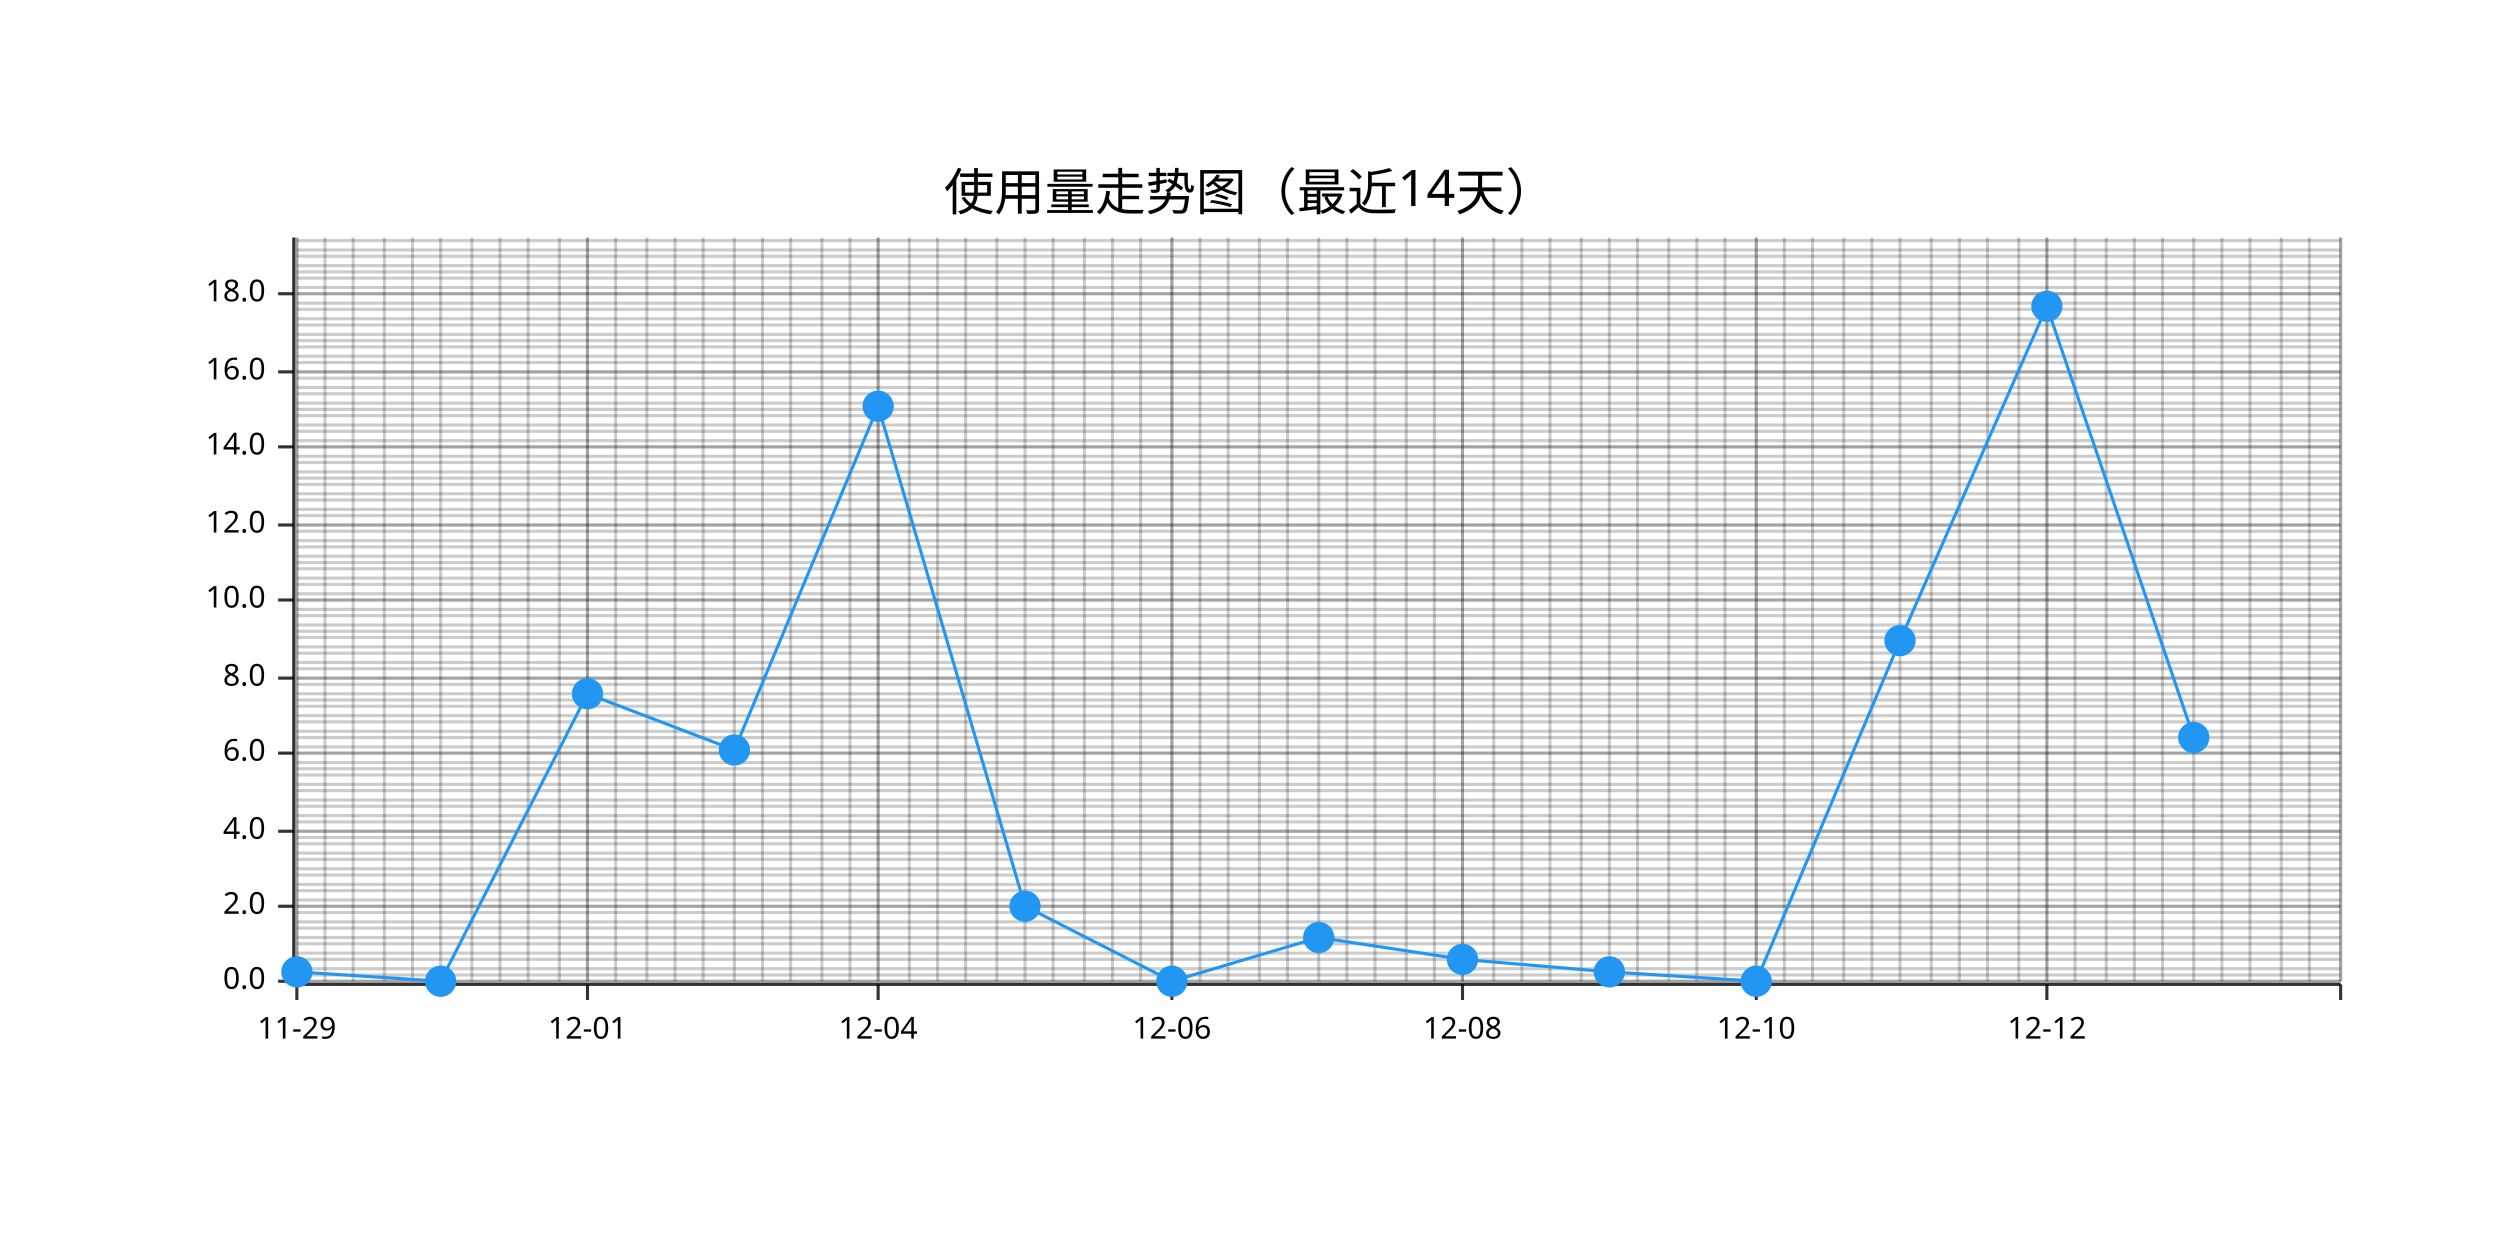
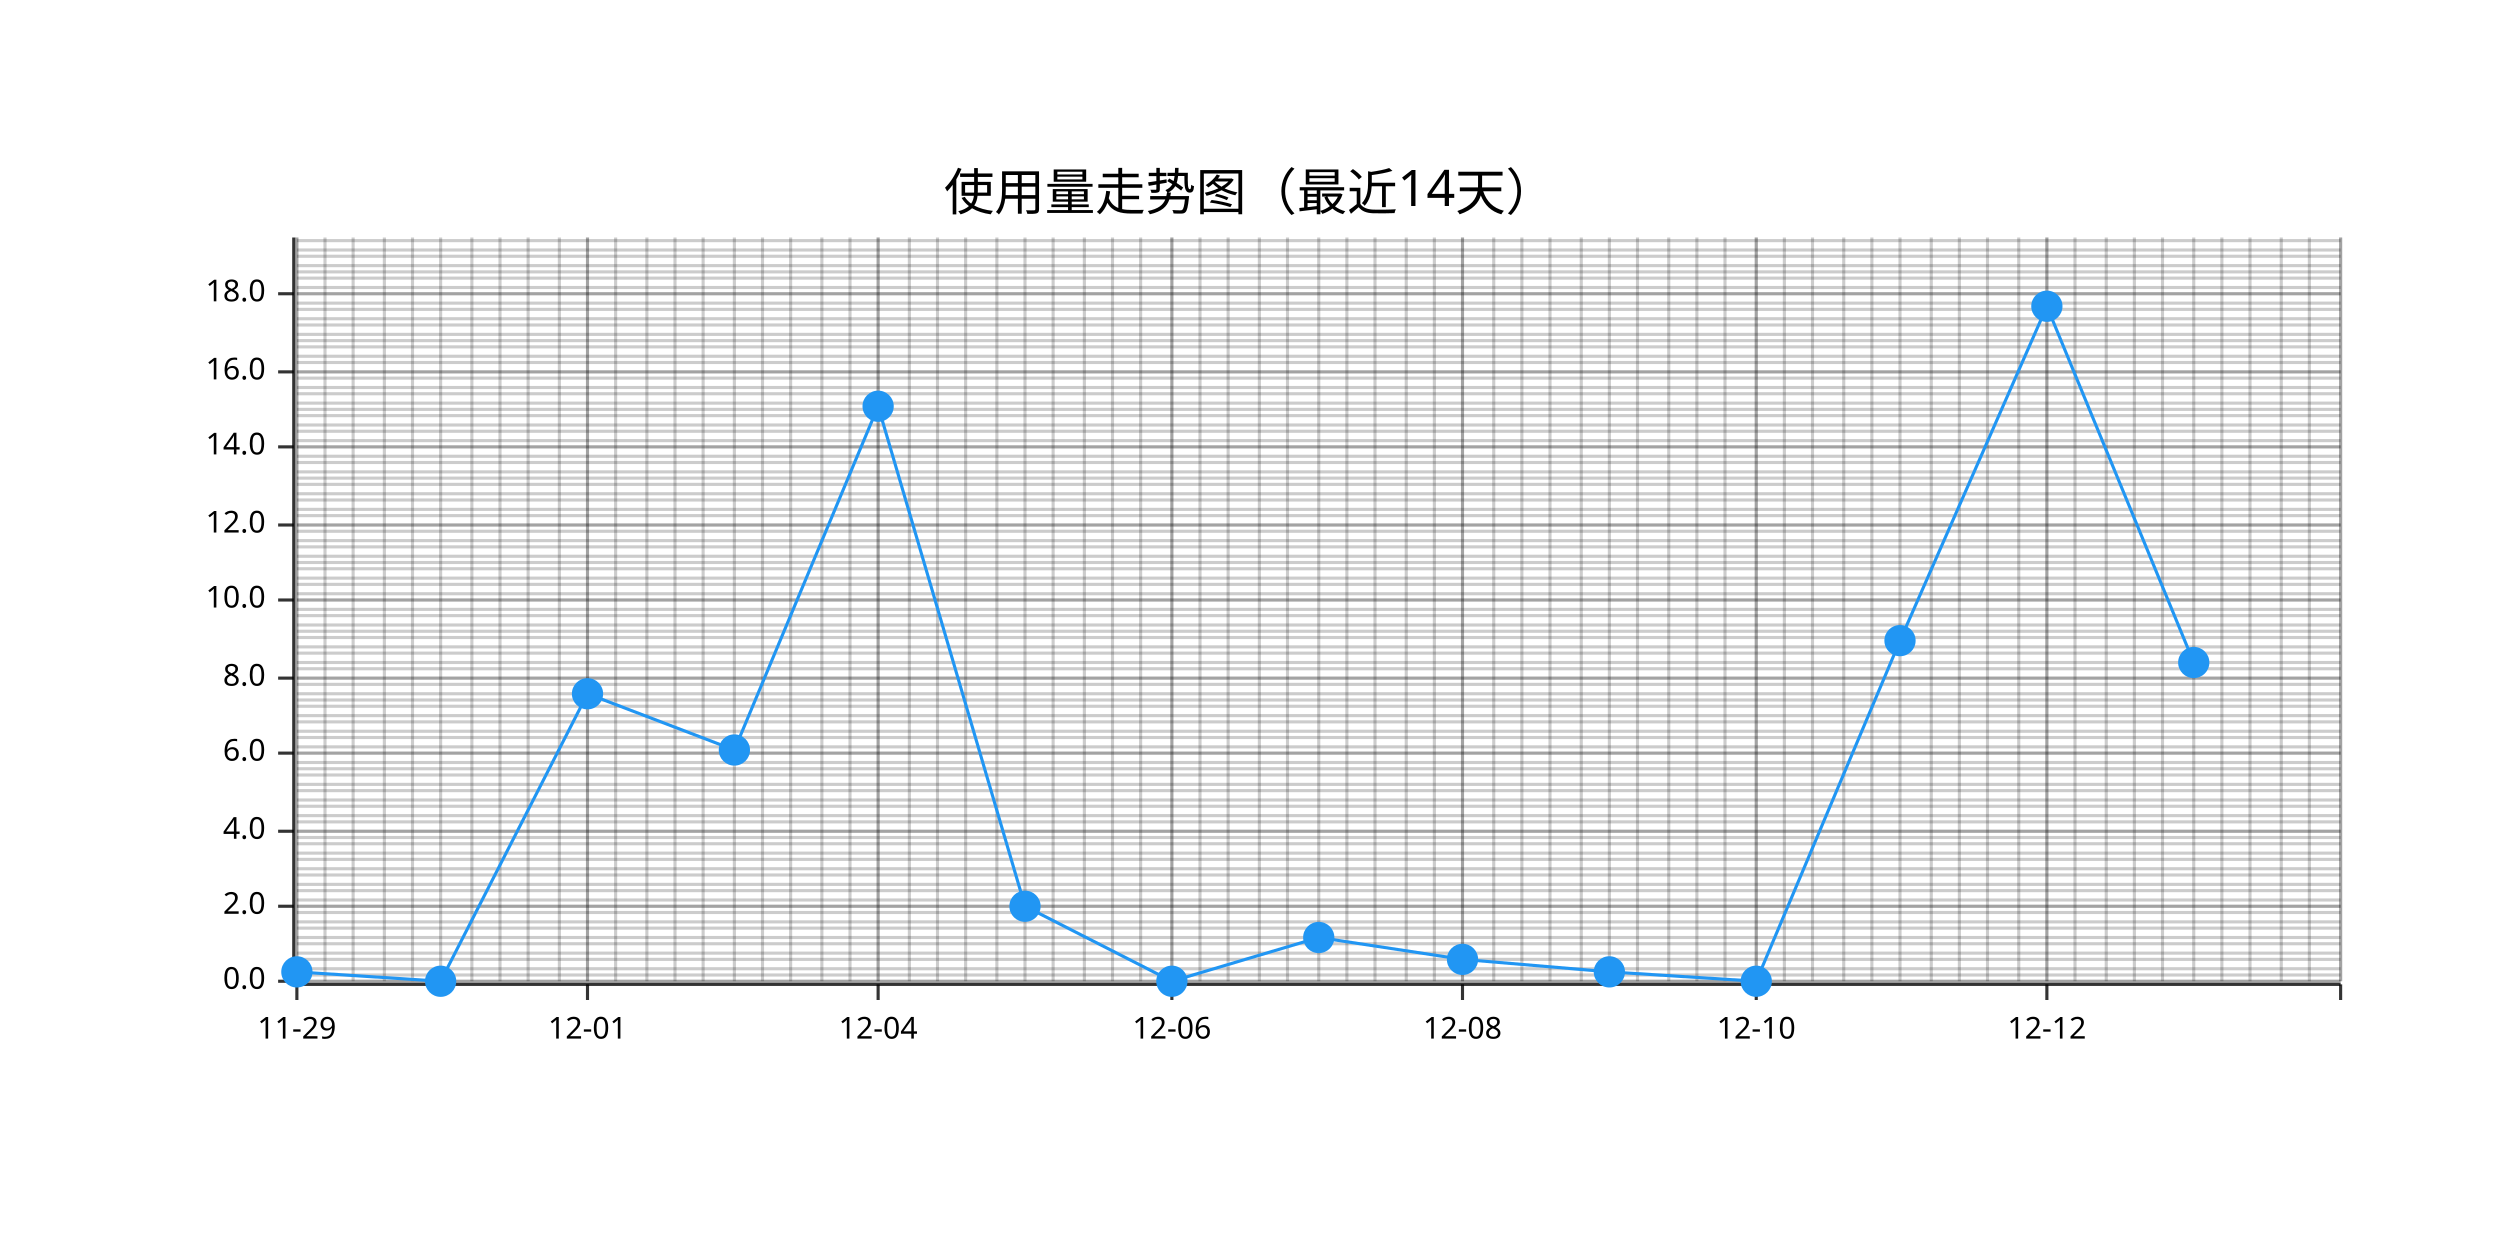
<svg xmlns="http://www.w3.org/2000/svg" width="800" height="400" viewBox="0 0 800 400">
  <rect x="0" y="0" width="800" height="400" opacity="1" fill="#FFFFFF" stroke="none" />
  <text x="400" y="55" dy="0.76em" text-anchor="middle" font-family="sans-serif" font-size="16.129" opacity="1" fill="#000000">
使用量走势图（最近14天）
</text>
  <line opacity="0.2" stroke="#000000" stroke-width="1" x1="95" y1="314" x2="95" y2="76" />
  <line opacity="0.2" stroke="#000000" stroke-width="1" x1="104" y1="314" x2="104" y2="76" />
  <line opacity="0.2" stroke="#000000" stroke-width="1" x1="113" y1="314" x2="113" y2="76" />
  <line opacity="0.2" stroke="#000000" stroke-width="1" x1="123" y1="314" x2="123" y2="76" />
  <line opacity="0.2" stroke="#000000" stroke-width="1" x1="132" y1="314" x2="132" y2="76" />
  <line opacity="0.2" stroke="#000000" stroke-width="1" x1="141" y1="314" x2="141" y2="76" />
  <line opacity="0.2" stroke="#000000" stroke-width="1" x1="151" y1="314" x2="151" y2="76" />
  <line opacity="0.2" stroke="#000000" stroke-width="1" x1="160" y1="314" x2="160" y2="76" />
  <line opacity="0.2" stroke="#000000" stroke-width="1" x1="169" y1="314" x2="169" y2="76" />
  <line opacity="0.2" stroke="#000000" stroke-width="1" x1="179" y1="314" x2="179" y2="76" />
  <line opacity="0.2" stroke="#000000" stroke-width="1" x1="188" y1="314" x2="188" y2="76" />
  <line opacity="0.2" stroke="#000000" stroke-width="1" x1="197" y1="314" x2="197" y2="76" />
  <line opacity="0.2" stroke="#000000" stroke-width="1" x1="207" y1="314" x2="207" y2="76" />
  <line opacity="0.2" stroke="#000000" stroke-width="1" x1="216" y1="314" x2="216" y2="76" />
  <line opacity="0.2" stroke="#000000" stroke-width="1" x1="225" y1="314" x2="225" y2="76" />
  <line opacity="0.2" stroke="#000000" stroke-width="1" x1="235" y1="314" x2="235" y2="76" />
  <line opacity="0.2" stroke="#000000" stroke-width="1" x1="244" y1="314" x2="244" y2="76" />
  <line opacity="0.2" stroke="#000000" stroke-width="1" x1="253" y1="314" x2="253" y2="76" />
  <line opacity="0.2" stroke="#000000" stroke-width="1" x1="263" y1="314" x2="263" y2="76" />
  <line opacity="0.2" stroke="#000000" stroke-width="1" x1="272" y1="314" x2="272" y2="76" />
  <line opacity="0.2" stroke="#000000" stroke-width="1" x1="281" y1="314" x2="281" y2="76" />
  <line opacity="0.2" stroke="#000000" stroke-width="1" x1="291" y1="314" x2="291" y2="76" />
  <line opacity="0.2" stroke="#000000" stroke-width="1" x1="300" y1="314" x2="300" y2="76" />
  <line opacity="0.2" stroke="#000000" stroke-width="1" x1="309" y1="314" x2="309" y2="76" />
  <line opacity="0.2" stroke="#000000" stroke-width="1" x1="319" y1="314" x2="319" y2="76" />
  <line opacity="0.2" stroke="#000000" stroke-width="1" x1="328" y1="314" x2="328" y2="76" />
  <line opacity="0.2" stroke="#000000" stroke-width="1" x1="337" y1="314" x2="337" y2="76" />
  <line opacity="0.2" stroke="#000000" stroke-width="1" x1="347" y1="314" x2="347" y2="76" />
  <line opacity="0.2" stroke="#000000" stroke-width="1" x1="356" y1="314" x2="356" y2="76" />
  <line opacity="0.2" stroke="#000000" stroke-width="1" x1="365" y1="314" x2="365" y2="76" />
  <line opacity="0.2" stroke="#000000" stroke-width="1" x1="375" y1="314" x2="375" y2="76" />
  <line opacity="0.2" stroke="#000000" stroke-width="1" x1="384" y1="314" x2="384" y2="76" />
  <line opacity="0.2" stroke="#000000" stroke-width="1" x1="393" y1="314" x2="393" y2="76" />
  <line opacity="0.2" stroke="#000000" stroke-width="1" x1="403" y1="314" x2="403" y2="76" />
  <line opacity="0.2" stroke="#000000" stroke-width="1" x1="412" y1="314" x2="412" y2="76" />
  <line opacity="0.2" stroke="#000000" stroke-width="1" x1="422" y1="314" x2="422" y2="76" />
  <line opacity="0.2" stroke="#000000" stroke-width="1" x1="431" y1="314" x2="431" y2="76" />
  <line opacity="0.2" stroke="#000000" stroke-width="1" x1="440" y1="314" x2="440" y2="76" />
  <line opacity="0.2" stroke="#000000" stroke-width="1" x1="450" y1="314" x2="450" y2="76" />
  <line opacity="0.2" stroke="#000000" stroke-width="1" x1="459" y1="314" x2="459" y2="76" />
  <line opacity="0.2" stroke="#000000" stroke-width="1" x1="468" y1="314" x2="468" y2="76" />
  <line opacity="0.2" stroke="#000000" stroke-width="1" x1="478" y1="314" x2="478" y2="76" />
  <line opacity="0.2" stroke="#000000" stroke-width="1" x1="487" y1="314" x2="487" y2="76" />
  <line opacity="0.2" stroke="#000000" stroke-width="1" x1="496" y1="314" x2="496" y2="76" />
  <line opacity="0.2" stroke="#000000" stroke-width="1" x1="506" y1="314" x2="506" y2="76" />
  <line opacity="0.2" stroke="#000000" stroke-width="1" x1="515" y1="314" x2="515" y2="76" />
  <line opacity="0.2" stroke="#000000" stroke-width="1" x1="524" y1="314" x2="524" y2="76" />
  <line opacity="0.2" stroke="#000000" stroke-width="1" x1="534" y1="314" x2="534" y2="76" />
  <line opacity="0.2" stroke="#000000" stroke-width="1" x1="543" y1="314" x2="543" y2="76" />
  <line opacity="0.2" stroke="#000000" stroke-width="1" x1="552" y1="314" x2="552" y2="76" />
  <line opacity="0.2" stroke="#000000" stroke-width="1" x1="562" y1="314" x2="562" y2="76" />
  <line opacity="0.2" stroke="#000000" stroke-width="1" x1="571" y1="314" x2="571" y2="76" />
  <line opacity="0.2" stroke="#000000" stroke-width="1" x1="580" y1="314" x2="580" y2="76" />
  <line opacity="0.2" stroke="#000000" stroke-width="1" x1="590" y1="314" x2="590" y2="76" />
  <line opacity="0.2" stroke="#000000" stroke-width="1" x1="599" y1="314" x2="599" y2="76" />
  <line opacity="0.2" stroke="#000000" stroke-width="1" x1="608" y1="314" x2="608" y2="76" />
  <line opacity="0.2" stroke="#000000" stroke-width="1" x1="618" y1="314" x2="618" y2="76" />
  <line opacity="0.2" stroke="#000000" stroke-width="1" x1="627" y1="314" x2="627" y2="76" />
  <line opacity="0.2" stroke="#000000" stroke-width="1" x1="636" y1="314" x2="636" y2="76" />
  <line opacity="0.2" stroke="#000000" stroke-width="1" x1="646" y1="314" x2="646" y2="76" />
  <line opacity="0.2" stroke="#000000" stroke-width="1" x1="655" y1="314" x2="655" y2="76" />
  <line opacity="0.2" stroke="#000000" stroke-width="1" x1="664" y1="314" x2="664" y2="76" />
  <line opacity="0.2" stroke="#000000" stroke-width="1" x1="674" y1="314" x2="674" y2="76" />
  <line opacity="0.2" stroke="#000000" stroke-width="1" x1="683" y1="314" x2="683" y2="76" />
  <line opacity="0.2" stroke="#000000" stroke-width="1" x1="692" y1="314" x2="692" y2="76" />
  <line opacity="0.2" stroke="#000000" stroke-width="1" x1="702" y1="314" x2="702" y2="76" />
  <line opacity="0.2" stroke="#000000" stroke-width="1" x1="711" y1="314" x2="711" y2="76" />
  <line opacity="0.2" stroke="#000000" stroke-width="1" x1="720" y1="314" x2="720" y2="76" />
  <line opacity="0.2" stroke="#000000" stroke-width="1" x1="730" y1="314" x2="730" y2="76" />
  <line opacity="0.2" stroke="#000000" stroke-width="1" x1="739" y1="314" x2="739" y2="76" />
  <line opacity="0.2" stroke="#000000" stroke-width="1" x1="749" y1="314" x2="749" y2="76" />
  <line opacity="0.2" stroke="#000000" stroke-width="1" x1="95" y1="314" x2="749" y2="314" />
  <line opacity="0.2" stroke="#000000" stroke-width="1" x1="95" y1="312" x2="749" y2="312" />
  <line opacity="0.2" stroke="#000000" stroke-width="1" x1="95" y1="310" x2="749" y2="310" />
  <line opacity="0.2" stroke="#000000" stroke-width="1" x1="95" y1="307" x2="749" y2="307" />
  <line opacity="0.2" stroke="#000000" stroke-width="1" x1="95" y1="305" x2="749" y2="305" />
  <line opacity="0.2" stroke="#000000" stroke-width="1" x1="95" y1="302" x2="749" y2="302" />
  <line opacity="0.2" stroke="#000000" stroke-width="1" x1="95" y1="300" x2="749" y2="300" />
  <line opacity="0.2" stroke="#000000" stroke-width="1" x1="95" y1="297" x2="749" y2="297" />
  <line opacity="0.2" stroke="#000000" stroke-width="1" x1="95" y1="295" x2="749" y2="295" />
  <line opacity="0.2" stroke="#000000" stroke-width="1" x1="95" y1="292" x2="749" y2="292" />
  <line opacity="0.2" stroke="#000000" stroke-width="1" x1="95" y1="290" x2="749" y2="290" />
  <line opacity="0.2" stroke="#000000" stroke-width="1" x1="95" y1="288" x2="749" y2="288" />
  <line opacity="0.2" stroke="#000000" stroke-width="1" x1="95" y1="285" x2="749" y2="285" />
  <line opacity="0.2" stroke="#000000" stroke-width="1" x1="95" y1="283" x2="749" y2="283" />
  <line opacity="0.2" stroke="#000000" stroke-width="1" x1="95" y1="280" x2="749" y2="280" />
  <line opacity="0.2" stroke="#000000" stroke-width="1" x1="95" y1="278" x2="749" y2="278" />
  <line opacity="0.2" stroke="#000000" stroke-width="1" x1="95" y1="275" x2="749" y2="275" />
  <line opacity="0.2" stroke="#000000" stroke-width="1" x1="95" y1="273" x2="749" y2="273" />
  <line opacity="0.2" stroke="#000000" stroke-width="1" x1="95" y1="270" x2="749" y2="270" />
  <line opacity="0.2" stroke="#000000" stroke-width="1" x1="95" y1="268" x2="749" y2="268" />
  <line opacity="0.2" stroke="#000000" stroke-width="1" x1="95" y1="266" x2="749" y2="266" />
  <line opacity="0.2" stroke="#000000" stroke-width="1" x1="95" y1="263" x2="749" y2="263" />
  <line opacity="0.2" stroke="#000000" stroke-width="1" x1="95" y1="261" x2="749" y2="261" />
  <line opacity="0.2" stroke="#000000" stroke-width="1" x1="95" y1="258" x2="749" y2="258" />
  <line opacity="0.2" stroke="#000000" stroke-width="1" x1="95" y1="256" x2="749" y2="256" />
  <line opacity="0.2" stroke="#000000" stroke-width="1" x1="95" y1="253" x2="749" y2="253" />
  <line opacity="0.2" stroke="#000000" stroke-width="1" x1="95" y1="251" x2="749" y2="251" />
  <line opacity="0.2" stroke="#000000" stroke-width="1" x1="95" y1="248" x2="749" y2="248" />
  <line opacity="0.2" stroke="#000000" stroke-width="1" x1="95" y1="246" x2="749" y2="246" />
  <line opacity="0.2" stroke="#000000" stroke-width="1" x1="95" y1="244" x2="749" y2="244" />
  <line opacity="0.2" stroke="#000000" stroke-width="1" x1="95" y1="241" x2="749" y2="241" />
  <line opacity="0.2" stroke="#000000" stroke-width="1" x1="95" y1="239" x2="749" y2="239" />
  <line opacity="0.2" stroke="#000000" stroke-width="1" x1="95" y1="236" x2="749" y2="236" />
  <line opacity="0.2" stroke="#000000" stroke-width="1" x1="95" y1="234" x2="749" y2="234" />
  <line opacity="0.2" stroke="#000000" stroke-width="1" x1="95" y1="231" x2="749" y2="231" />
  <line opacity="0.2" stroke="#000000" stroke-width="1" x1="95" y1="229" x2="749" y2="229" />
  <line opacity="0.2" stroke="#000000" stroke-width="1" x1="95" y1="226" x2="749" y2="226" />
  <line opacity="0.2" stroke="#000000" stroke-width="1" x1="95" y1="224" x2="749" y2="224" />
  <line opacity="0.2" stroke="#000000" stroke-width="1" x1="95" y1="222" x2="749" y2="222" />
  <line opacity="0.2" stroke="#000000" stroke-width="1" x1="95" y1="219" x2="749" y2="219" />
  <line opacity="0.2" stroke="#000000" stroke-width="1" x1="95" y1="217" x2="749" y2="217" />
  <line opacity="0.2" stroke="#000000" stroke-width="1" x1="95" y1="214" x2="749" y2="214" />
  <line opacity="0.2" stroke="#000000" stroke-width="1" x1="95" y1="212" x2="749" y2="212" />
  <line opacity="0.2" stroke="#000000" stroke-width="1" x1="95" y1="209" x2="749" y2="209" />
  <line opacity="0.2" stroke="#000000" stroke-width="1" x1="95" y1="207" x2="749" y2="207" />
  <line opacity="0.2" stroke="#000000" stroke-width="1" x1="95" y1="204" x2="749" y2="204" />
  <line opacity="0.2" stroke="#000000" stroke-width="1" x1="95" y1="202" x2="749" y2="202" />
  <line opacity="0.2" stroke="#000000" stroke-width="1" x1="95" y1="200" x2="749" y2="200" />
  <line opacity="0.2" stroke="#000000" stroke-width="1" x1="95" y1="197" x2="749" y2="197" />
  <line opacity="0.2" stroke="#000000" stroke-width="1" x1="95" y1="195" x2="749" y2="195" />
  <line opacity="0.2" stroke="#000000" stroke-width="1" x1="95" y1="192" x2="749" y2="192" />
  <line opacity="0.2" stroke="#000000" stroke-width="1" x1="95" y1="190" x2="749" y2="190" />
  <line opacity="0.2" stroke="#000000" stroke-width="1" x1="95" y1="187" x2="749" y2="187" />
  <line opacity="0.2" stroke="#000000" stroke-width="1" x1="95" y1="185" x2="749" y2="185" />
  <line opacity="0.2" stroke="#000000" stroke-width="1" x1="95" y1="182" x2="749" y2="182" />
  <line opacity="0.2" stroke="#000000" stroke-width="1" x1="95" y1="180" x2="749" y2="180" />
  <line opacity="0.2" stroke="#000000" stroke-width="1" x1="95" y1="178" x2="749" y2="178" />
  <line opacity="0.2" stroke="#000000" stroke-width="1" x1="95" y1="175" x2="749" y2="175" />
  <line opacity="0.2" stroke="#000000" stroke-width="1" x1="95" y1="173" x2="749" y2="173" />
  <line opacity="0.2" stroke="#000000" stroke-width="1" x1="95" y1="170" x2="749" y2="170" />
  <line opacity="0.2" stroke="#000000" stroke-width="1" x1="95" y1="168" x2="749" y2="168" />
  <line opacity="0.2" stroke="#000000" stroke-width="1" x1="95" y1="165" x2="749" y2="165" />
  <line opacity="0.2" stroke="#000000" stroke-width="1" x1="95" y1="163" x2="749" y2="163" />
  <line opacity="0.2" stroke="#000000" stroke-width="1" x1="95" y1="160" x2="749" y2="160" />
  <line opacity="0.2" stroke="#000000" stroke-width="1" x1="95" y1="158" x2="749" y2="158" />
  <line opacity="0.2" stroke="#000000" stroke-width="1" x1="95" y1="155" x2="749" y2="155" />
  <line opacity="0.2" stroke="#000000" stroke-width="1" x1="95" y1="153" x2="749" y2="153" />
  <line opacity="0.2" stroke="#000000" stroke-width="1" x1="95" y1="151" x2="749" y2="151" />
  <line opacity="0.2" stroke="#000000" stroke-width="1" x1="95" y1="148" x2="749" y2="148" />
  <line opacity="0.2" stroke="#000000" stroke-width="1" x1="95" y1="146" x2="749" y2="146" />
  <line opacity="0.2" stroke="#000000" stroke-width="1" x1="95" y1="143" x2="749" y2="143" />
  <line opacity="0.2" stroke="#000000" stroke-width="1" x1="95" y1="141" x2="749" y2="141" />
  <line opacity="0.2" stroke="#000000" stroke-width="1" x1="95" y1="138" x2="749" y2="138" />
  <line opacity="0.2" stroke="#000000" stroke-width="1" x1="95" y1="136" x2="749" y2="136" />
  <line opacity="0.2" stroke="#000000" stroke-width="1" x1="95" y1="133" x2="749" y2="133" />
  <line opacity="0.2" stroke="#000000" stroke-width="1" x1="95" y1="131" x2="749" y2="131" />
  <line opacity="0.2" stroke="#000000" stroke-width="1" x1="95" y1="129" x2="749" y2="129" />
  <line opacity="0.2" stroke="#000000" stroke-width="1" x1="95" y1="126" x2="749" y2="126" />
  <line opacity="0.2" stroke="#000000" stroke-width="1" x1="95" y1="124" x2="749" y2="124" />
  <line opacity="0.2" stroke="#000000" stroke-width="1" x1="95" y1="121" x2="749" y2="121" />
  <line opacity="0.2" stroke="#000000" stroke-width="1" x1="95" y1="119" x2="749" y2="119" />
  <line opacity="0.2" stroke="#000000" stroke-width="1" x1="95" y1="116" x2="749" y2="116" />
  <line opacity="0.2" stroke="#000000" stroke-width="1" x1="95" y1="114" x2="749" y2="114" />
  <line opacity="0.2" stroke="#000000" stroke-width="1" x1="95" y1="111" x2="749" y2="111" />
  <line opacity="0.2" stroke="#000000" stroke-width="1" x1="95" y1="109" x2="749" y2="109" />
  <line opacity="0.2" stroke="#000000" stroke-width="1" x1="95" y1="107" x2="749" y2="107" />
  <line opacity="0.2" stroke="#000000" stroke-width="1" x1="95" y1="104" x2="749" y2="104" />
  <line opacity="0.2" stroke="#000000" stroke-width="1" x1="95" y1="102" x2="749" y2="102" />
  <line opacity="0.2" stroke="#000000" stroke-width="1" x1="95" y1="99" x2="749" y2="99" />
  <line opacity="0.2" stroke="#000000" stroke-width="1" x1="95" y1="97" x2="749" y2="97" />
  <line opacity="0.2" stroke="#000000" stroke-width="1" x1="95" y1="94" x2="749" y2="94" />
  <line opacity="0.2" stroke="#000000" stroke-width="1" x1="95" y1="92" x2="749" y2="92" />
  <line opacity="0.2" stroke="#000000" stroke-width="1" x1="95" y1="89" x2="749" y2="89" />
  <line opacity="0.2" stroke="#000000" stroke-width="1" x1="95" y1="87" x2="749" y2="87" />
  <line opacity="0.2" stroke="#000000" stroke-width="1" x1="95" y1="85" x2="749" y2="85" />
  <line opacity="0.2" stroke="#000000" stroke-width="1" x1="95" y1="82" x2="749" y2="82" />
  <line opacity="0.2" stroke="#000000" stroke-width="1" x1="95" y1="80" x2="749" y2="80" />
  <line opacity="0.2" stroke="#000000" stroke-width="1" x1="95" y1="77" x2="749" y2="77" />
  <line opacity="0.2" stroke="#000000" stroke-width="1" x1="95" y1="314" x2="95" y2="76" />
  <line opacity="0.2" stroke="#000000" stroke-width="1" x1="188" y1="314" x2="188" y2="76" />
  <line opacity="0.2" stroke="#000000" stroke-width="1" x1="281" y1="314" x2="281" y2="76" />
  <line opacity="0.2" stroke="#000000" stroke-width="1" x1="375" y1="314" x2="375" y2="76" />
  <line opacity="0.2" stroke="#000000" stroke-width="1" x1="468" y1="314" x2="468" y2="76" />
  <line opacity="0.2" stroke="#000000" stroke-width="1" x1="562" y1="314" x2="562" y2="76" />
  <line opacity="0.2" stroke="#000000" stroke-width="1" x1="655" y1="314" x2="655" y2="76" />
  <line opacity="0.2" stroke="#000000" stroke-width="1" x1="749" y1="314" x2="749" y2="76" />
  <line opacity="0.2" stroke="#000000" stroke-width="1" x1="95" y1="314" x2="749" y2="314" />
  <line opacity="0.2" stroke="#000000" stroke-width="1" x1="95" y1="290" x2="749" y2="290" />
  <line opacity="0.2" stroke="#000000" stroke-width="1" x1="95" y1="266" x2="749" y2="266" />
  <line opacity="0.2" stroke="#000000" stroke-width="1" x1="95" y1="241" x2="749" y2="241" />
  <line opacity="0.2" stroke="#000000" stroke-width="1" x1="95" y1="217" x2="749" y2="217" />
  <line opacity="0.2" stroke="#000000" stroke-width="1" x1="95" y1="192" x2="749" y2="192" />
  <line opacity="0.2" stroke="#000000" stroke-width="1" x1="95" y1="168" x2="749" y2="168" />
  <line opacity="0.2" stroke="#000000" stroke-width="1" x1="95" y1="143" x2="749" y2="143" />
  <line opacity="0.2" stroke="#000000" stroke-width="1" x1="95" y1="119" x2="749" y2="119" />
  <line opacity="0.2" stroke="#000000" stroke-width="1" x1="95" y1="94" x2="749" y2="94" />
  <polyline fill="none" opacity="0.8" stroke="#000000" stroke-width="1" points="94,76 94,314 " />
  <text x="85" y="314" dy="0.5ex" text-anchor="end" font-family="sans-serif" font-size="9.677" opacity="1" fill="#000000">
0.0
</text>
  <polyline fill="none" opacity="0.8" stroke="#000000" stroke-width="1" points="89,314 94,314 " />
  <text x="85" y="290" dy="0.5ex" text-anchor="end" font-family="sans-serif" font-size="9.677" opacity="1" fill="#000000">
2.0
</text>
  <polyline fill="none" opacity="0.8" stroke="#000000" stroke-width="1" points="89,290 94,290 " />
  <text x="85" y="266" dy="0.5ex" text-anchor="end" font-family="sans-serif" font-size="9.677" opacity="1" fill="#000000">
4.0
</text>
  <polyline fill="none" opacity="0.8" stroke="#000000" stroke-width="1" points="89,266 94,266 " />
  <text x="85" y="241" dy="0.5ex" text-anchor="end" font-family="sans-serif" font-size="9.677" opacity="1" fill="#000000">
6.0
</text>
  <polyline fill="none" opacity="0.8" stroke="#000000" stroke-width="1" points="89,241 94,241 " />
  <text x="85" y="217" dy="0.5ex" text-anchor="end" font-family="sans-serif" font-size="9.677" opacity="1" fill="#000000">
8.0
</text>
  <polyline fill="none" opacity="0.8" stroke="#000000" stroke-width="1" points="89,217 94,217 " />
  <text x="85" y="192" dy="0.5ex" text-anchor="end" font-family="sans-serif" font-size="9.677" opacity="1" fill="#000000">
10.0
</text>
  <polyline fill="none" opacity="0.8" stroke="#000000" stroke-width="1" points="89,192 94,192 " />
  <text x="85" y="168" dy="0.5ex" text-anchor="end" font-family="sans-serif" font-size="9.677" opacity="1" fill="#000000">
12.0
</text>
  <polyline fill="none" opacity="0.8" stroke="#000000" stroke-width="1" points="89,168 94,168 " />
  <text x="85" y="143" dy="0.5ex" text-anchor="end" font-family="sans-serif" font-size="9.677" opacity="1" fill="#000000">
14.0
</text>
  <polyline fill="none" opacity="0.8" stroke="#000000" stroke-width="1" points="89,143 94,143 " />
  <text x="85" y="119" dy="0.5ex" text-anchor="end" font-family="sans-serif" font-size="9.677" opacity="1" fill="#000000">
16.0
</text>
  <polyline fill="none" opacity="0.8" stroke="#000000" stroke-width="1" points="89,119 94,119 " />
  <text x="85" y="94" dy="0.5ex" text-anchor="end" font-family="sans-serif" font-size="9.677" opacity="1" fill="#000000">
18.0
</text>
  <polyline fill="none" opacity="0.8" stroke="#000000" stroke-width="1" points="89,94 94,94 " />
  <polyline fill="none" opacity="0.8" stroke="#000000" stroke-width="1" points="95,315 749,315 " />
  <text x="95" y="325" dy="0.76em" text-anchor="middle" font-family="sans-serif" font-size="9.677" opacity="1" fill="#000000">
11-29
</text>
  <polyline fill="none" opacity="0.8" stroke="#000000" stroke-width="1" points="95,315 95,320 " />
  <text x="188" y="325" dy="0.76em" text-anchor="middle" font-family="sans-serif" font-size="9.677" opacity="1" fill="#000000">
12-01
</text>
  <polyline fill="none" opacity="0.8" stroke="#000000" stroke-width="1" points="188,315 188,320 " />
  <text x="281" y="325" dy="0.76em" text-anchor="middle" font-family="sans-serif" font-size="9.677" opacity="1" fill="#000000">
12-04
</text>
  <polyline fill="none" opacity="0.8" stroke="#000000" stroke-width="1" points="281,315 281,320 " />
  <text x="375" y="325" dy="0.76em" text-anchor="middle" font-family="sans-serif" font-size="9.677" opacity="1" fill="#000000">
12-06
</text>
  <polyline fill="none" opacity="0.8" stroke="#000000" stroke-width="1" points="375,315 375,320 " />
  <text x="468" y="325" dy="0.76em" text-anchor="middle" font-family="sans-serif" font-size="9.677" opacity="1" fill="#000000">
12-08
</text>
  <polyline fill="none" opacity="0.8" stroke="#000000" stroke-width="1" points="468,315 468,320 " />
  <text x="562" y="325" dy="0.76em" text-anchor="middle" font-family="sans-serif" font-size="9.677" opacity="1" fill="#000000">
12-10
</text>
  <polyline fill="none" opacity="0.8" stroke="#000000" stroke-width="1" points="562,315 562,320 " />
  <text x="655" y="325" dy="0.76em" text-anchor="middle" font-family="sans-serif" font-size="9.677" opacity="1" fill="#000000">
12-12
</text>
  <polyline fill="none" opacity="0.8" stroke="#000000" stroke-width="1" points="655,315 655,320 " />
  <text x="749" y="325" dy="0.76em" text-anchor="middle" font-family="sans-serif" font-size="9.677" opacity="1" fill="#000000">

</text>
  <polyline fill="none" opacity="0.8" stroke="#000000" stroke-width="1" points="749,315 749,320 " />
-   <polyline fill="none" opacity="1" stroke="#2196F3" stroke-width="1" points="95,311 141,314 188,222 235,240 281,130 328,290 375,314 422,300 468,307 515,311 562,314 608,205 655,98 702,236 " />
+   <polyline fill="none" opacity="1" stroke="#2196F3" stroke-width="1" points="95,311 141,314 188,222 235,240 281,130 328,290 375,314 422,300 468,307 515,311 562,314 608,205 655,98 702,212 " />
  <circle cx="95" cy="311" r="5" opacity="1" fill="#2196F3" stroke="none" stroke-width="1" />
  <circle cx="141" cy="314" r="5" opacity="1" fill="#2196F3" stroke="none" stroke-width="1" />
  <circle cx="188" cy="222" r="5" opacity="1" fill="#2196F3" stroke="none" stroke-width="1" />
  <circle cx="235" cy="240" r="5" opacity="1" fill="#2196F3" stroke="none" stroke-width="1" />
  <circle cx="281" cy="130" r="5" opacity="1" fill="#2196F3" stroke="none" stroke-width="1" />
  <circle cx="328" cy="290" r="5" opacity="1" fill="#2196F3" stroke="none" stroke-width="1" />
  <circle cx="375" cy="314" r="5" opacity="1" fill="#2196F3" stroke="none" stroke-width="1" />
  <circle cx="422" cy="300" r="5" opacity="1" fill="#2196F3" stroke="none" stroke-width="1" />
  <circle cx="468" cy="307" r="5" opacity="1" fill="#2196F3" stroke="none" stroke-width="1" />
  <circle cx="515" cy="311" r="5" opacity="1" fill="#2196F3" stroke="none" stroke-width="1" />
  <circle cx="562" cy="314" r="5" opacity="1" fill="#2196F3" stroke="none" stroke-width="1" />
  <circle cx="608" cy="205" r="5" opacity="1" fill="#2196F3" stroke="none" stroke-width="1" />
  <circle cx="655" cy="98" r="5" opacity="1" fill="#2196F3" stroke="none" stroke-width="1" />
-   <circle cx="702" cy="236" r="5" opacity="1" fill="#2196F3" stroke="none" stroke-width="1" />
+   <circle cx="702" cy="212" r="5" opacity="1" fill="#2196F3" stroke="none" stroke-width="1" />
</svg>
